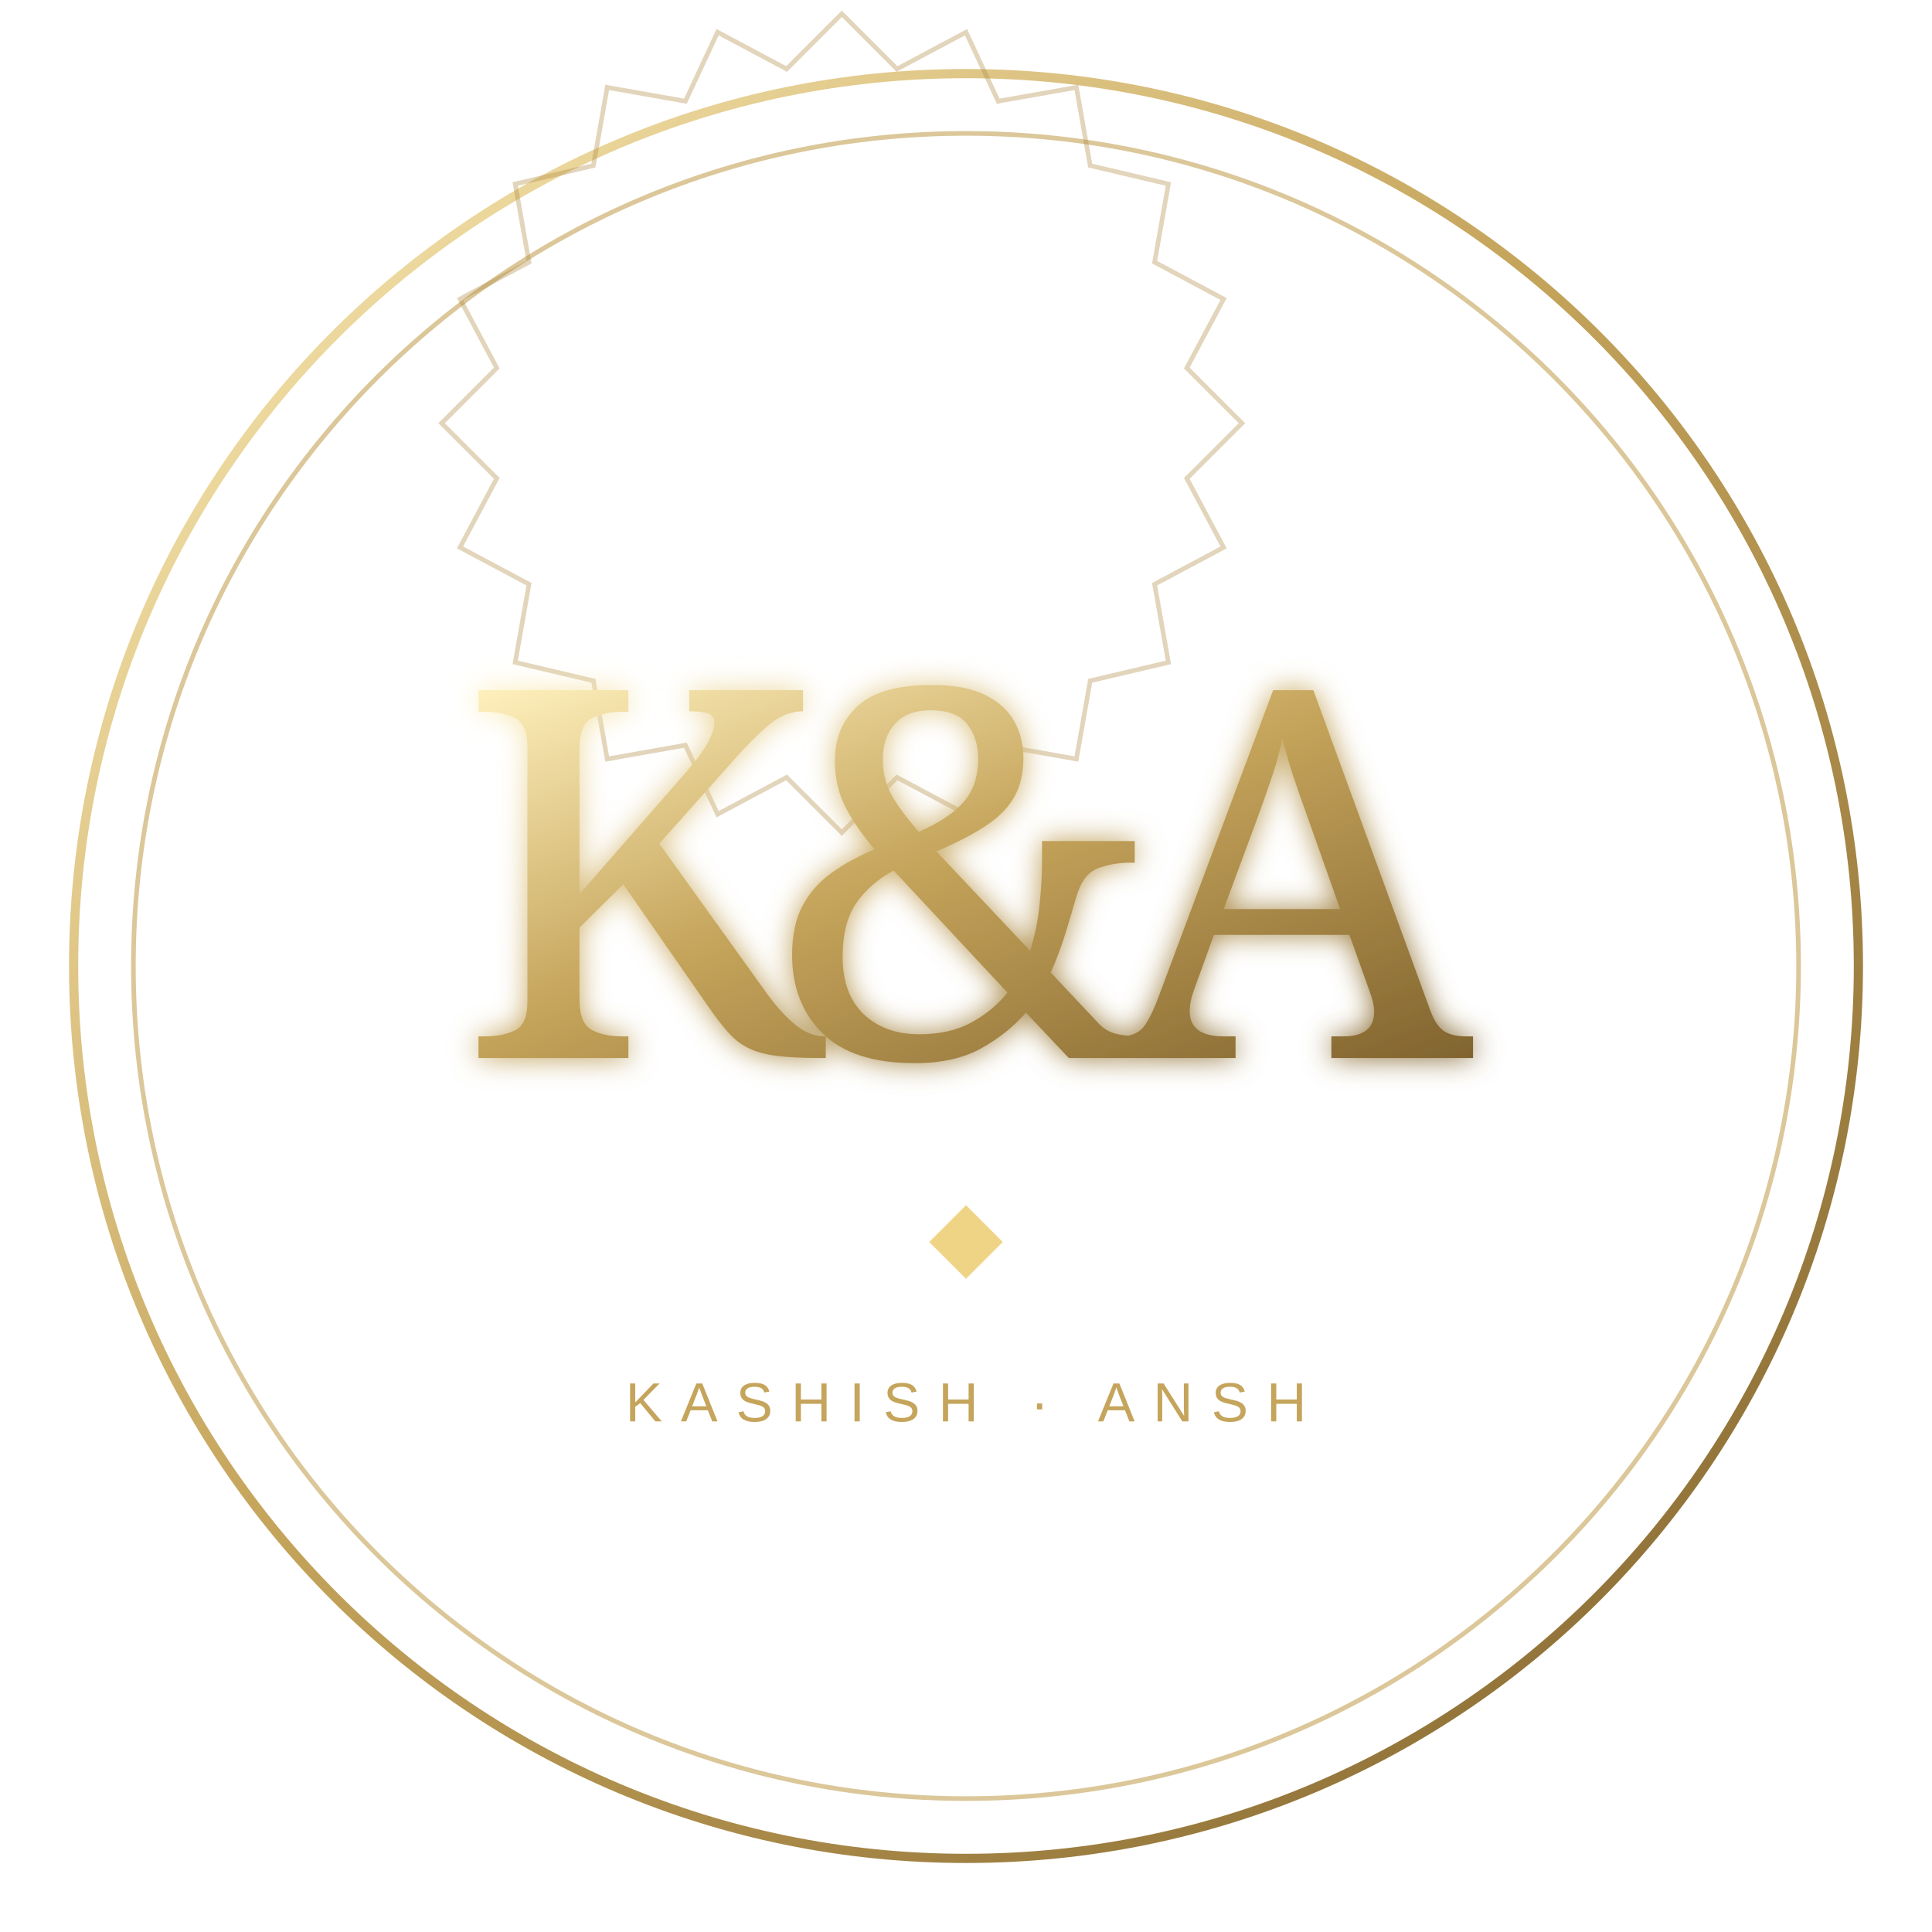
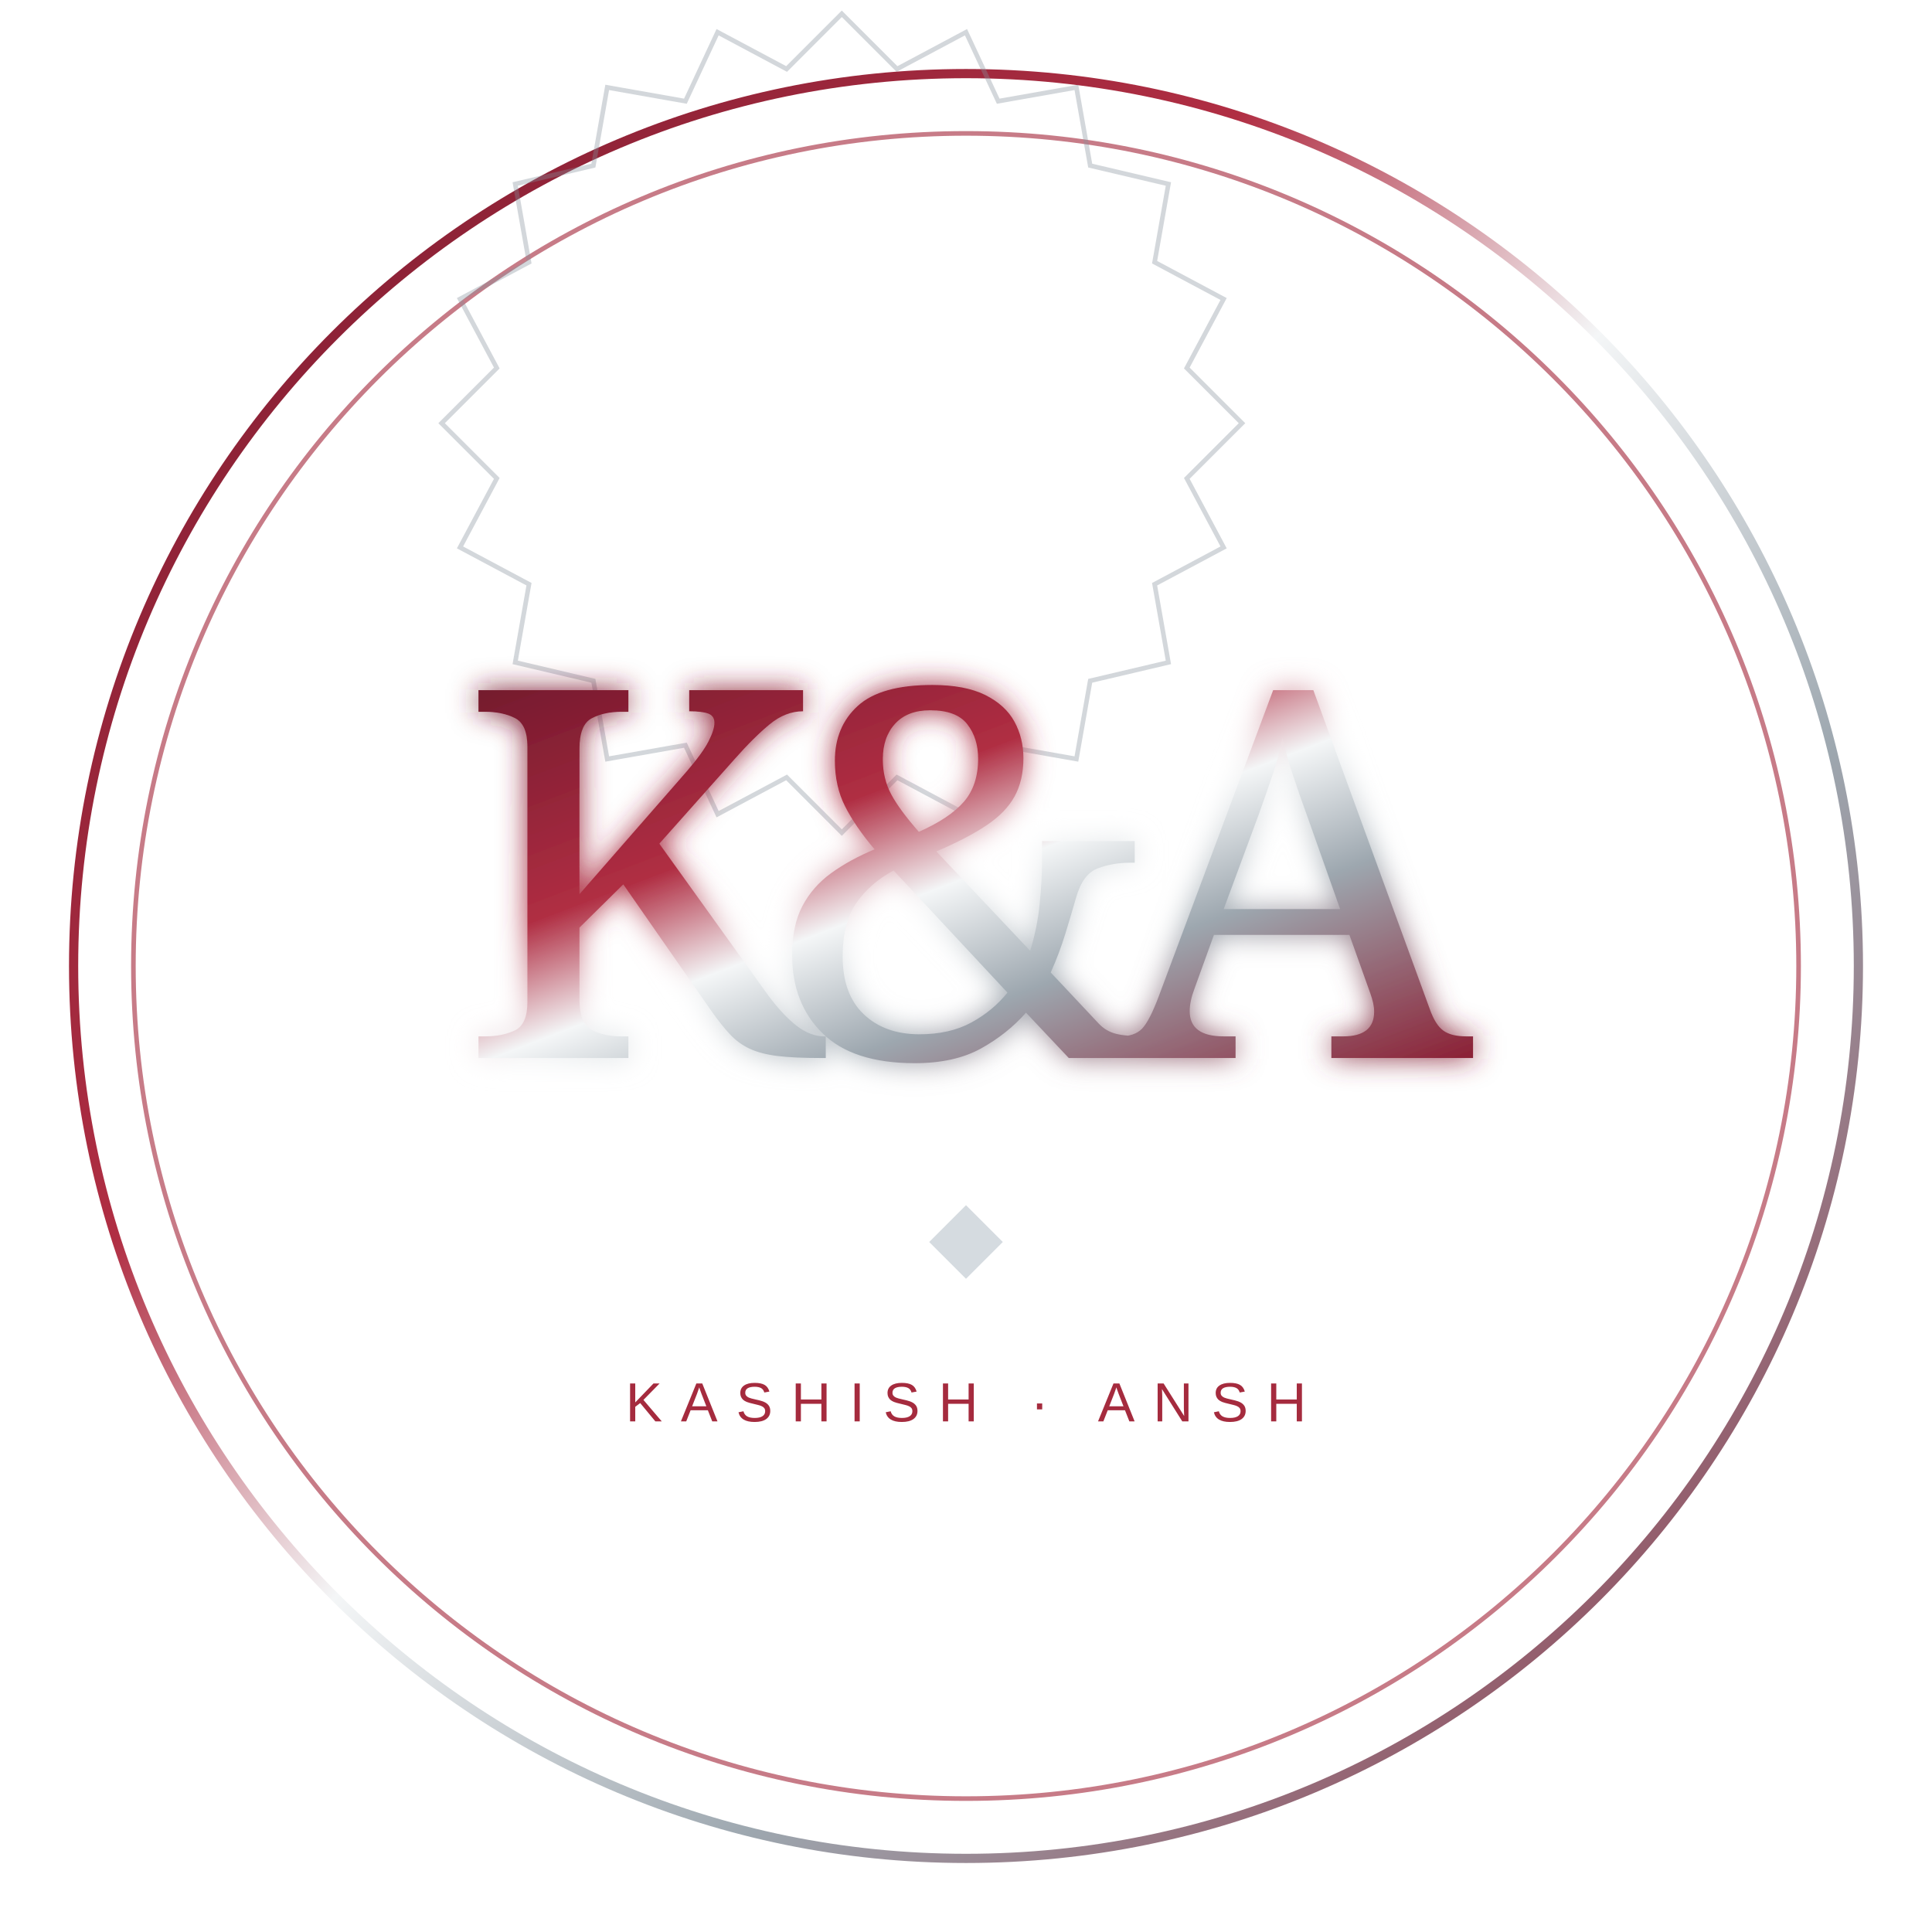
<svg xmlns="http://www.w3.org/2000/svg" width="420" height="420" viewBox="0 0 420 420" role="img" aria-labelledby="title desc">
  <defs>
-     <linearGradient id="gold" x1="0" y1="0" x2="1" y2="1">
-       <stop offset="0" stop-color="#fff1be" />
-       <stop offset=".46" stop-color="#c5a45b" />
-       <stop offset="1" stop-color="#80632e" />
+     <linearGradient id="chrome" x1="0" y1="0" x2="1" y2="1">
+       <stop offset="0" stop-color="#73192d" />
+       <stop offset=".34" stop-color="#b02e43" />
+       <stop offset=".5" stop-color="#f4f6f7" />
+       <stop offset=".68" stop-color="#9da7af" />
+       <stop offset="1" stop-color="#8b1d32" />
    </linearGradient>
    <filter id="glow" x="-30%" y="-30%" width="160%" height="160%">
      <feGaussianBlur stdDeviation="3" result="blur" />
      <feMerge>
        <feMergeNode in="blur" />
        <feMergeNode in="SourceGraphic" />
      </feMerge>
    </filter>
  </defs>
-   <circle cx="210" cy="210" r="194" fill="none" stroke="url(#gold)" stroke-width="2" />
-   <circle cx="210" cy="210" r="181" fill="none" stroke="#c5a45b" stroke-opacity=".62" stroke-width="1" />
-   <path d="M210 7l7 15 17-3 3 17 17 4-3 17 15 8-8 15 12 12-12 12 8 15-15 8 3 17-17 4-3 17-17-3-7 15-15-8-12 12-12-12-15 8-7-15-17 3-3-17-17-4 3-17-15-8 8-15-12-12 12-12-8-15 15-8-3-17 17-4 3-17 17 3 7-15 15 8 12-12 12 12z" transform="translate(0 0)" fill="none" stroke="#b18c44" stroke-opacity=".36" stroke-width="1" />
-   <text x="210" y="230" text-anchor="middle" font-family="Baskerville, Georgia, serif" font-size="112" letter-spacing="-10" fill="url(#gold)" filter="url(#glow)">K&amp;A</text>
-   <path d="M118 270h184" fill="none" stroke="url(#gold)" stroke-width="1.5" />
-   <path d="M210 262l8 8-8 8-8-8z" fill="#f0d486" />
-   <text x="210" y="309" text-anchor="middle" font-family="Montserrat, Arial, sans-serif" font-size="12" letter-spacing="4" fill="#c5a45b">KASHISH · ANSH</text>
+   <circle cx="210" cy="210" r="194" fill="none" stroke="url(#chrome)" stroke-width="2" />
+   <circle cx="210" cy="210" r="181" fill="none" stroke="#a52b3e" stroke-opacity=".62" stroke-width="1" />
+   <path d="M210 7l7 15 17-3 3 17 17 4-3 17 15 8-8 15 12 12-12 12 8 15-15 8 3 17-17 4-3 17-17-3-7 15-15-8-12 12-12-12-15 8-7-15-17 3-3-17-17-4 3-17-15-8 8-15-12-12 12-12-8-15 15-8-3-17 17-4 3-17 17 3 7-15 15 8 12-12 12 12z" transform="translate(0 0)" fill="none" stroke="#87929d" stroke-opacity=".36" stroke-width="1" />
+   <text x="210" y="230" text-anchor="middle" font-family="Baskerville, Georgia, serif" font-size="112" letter-spacing="-10" fill="url(#chrome)" filter="url(#glow)">K&amp;A</text>
+   <path d="M118 270h184" fill="none" stroke="url(#chrome)" stroke-width="1.5" />
+   <path d="M210 262l8 8-8 8-8-8z" fill="#d5dbe0" />
+   <text x="210" y="309" text-anchor="middle" font-family="Montserrat, Arial, sans-serif" font-size="12" letter-spacing="4" fill="#a52b3e">KASHISH · ANSH</text>
</svg>
